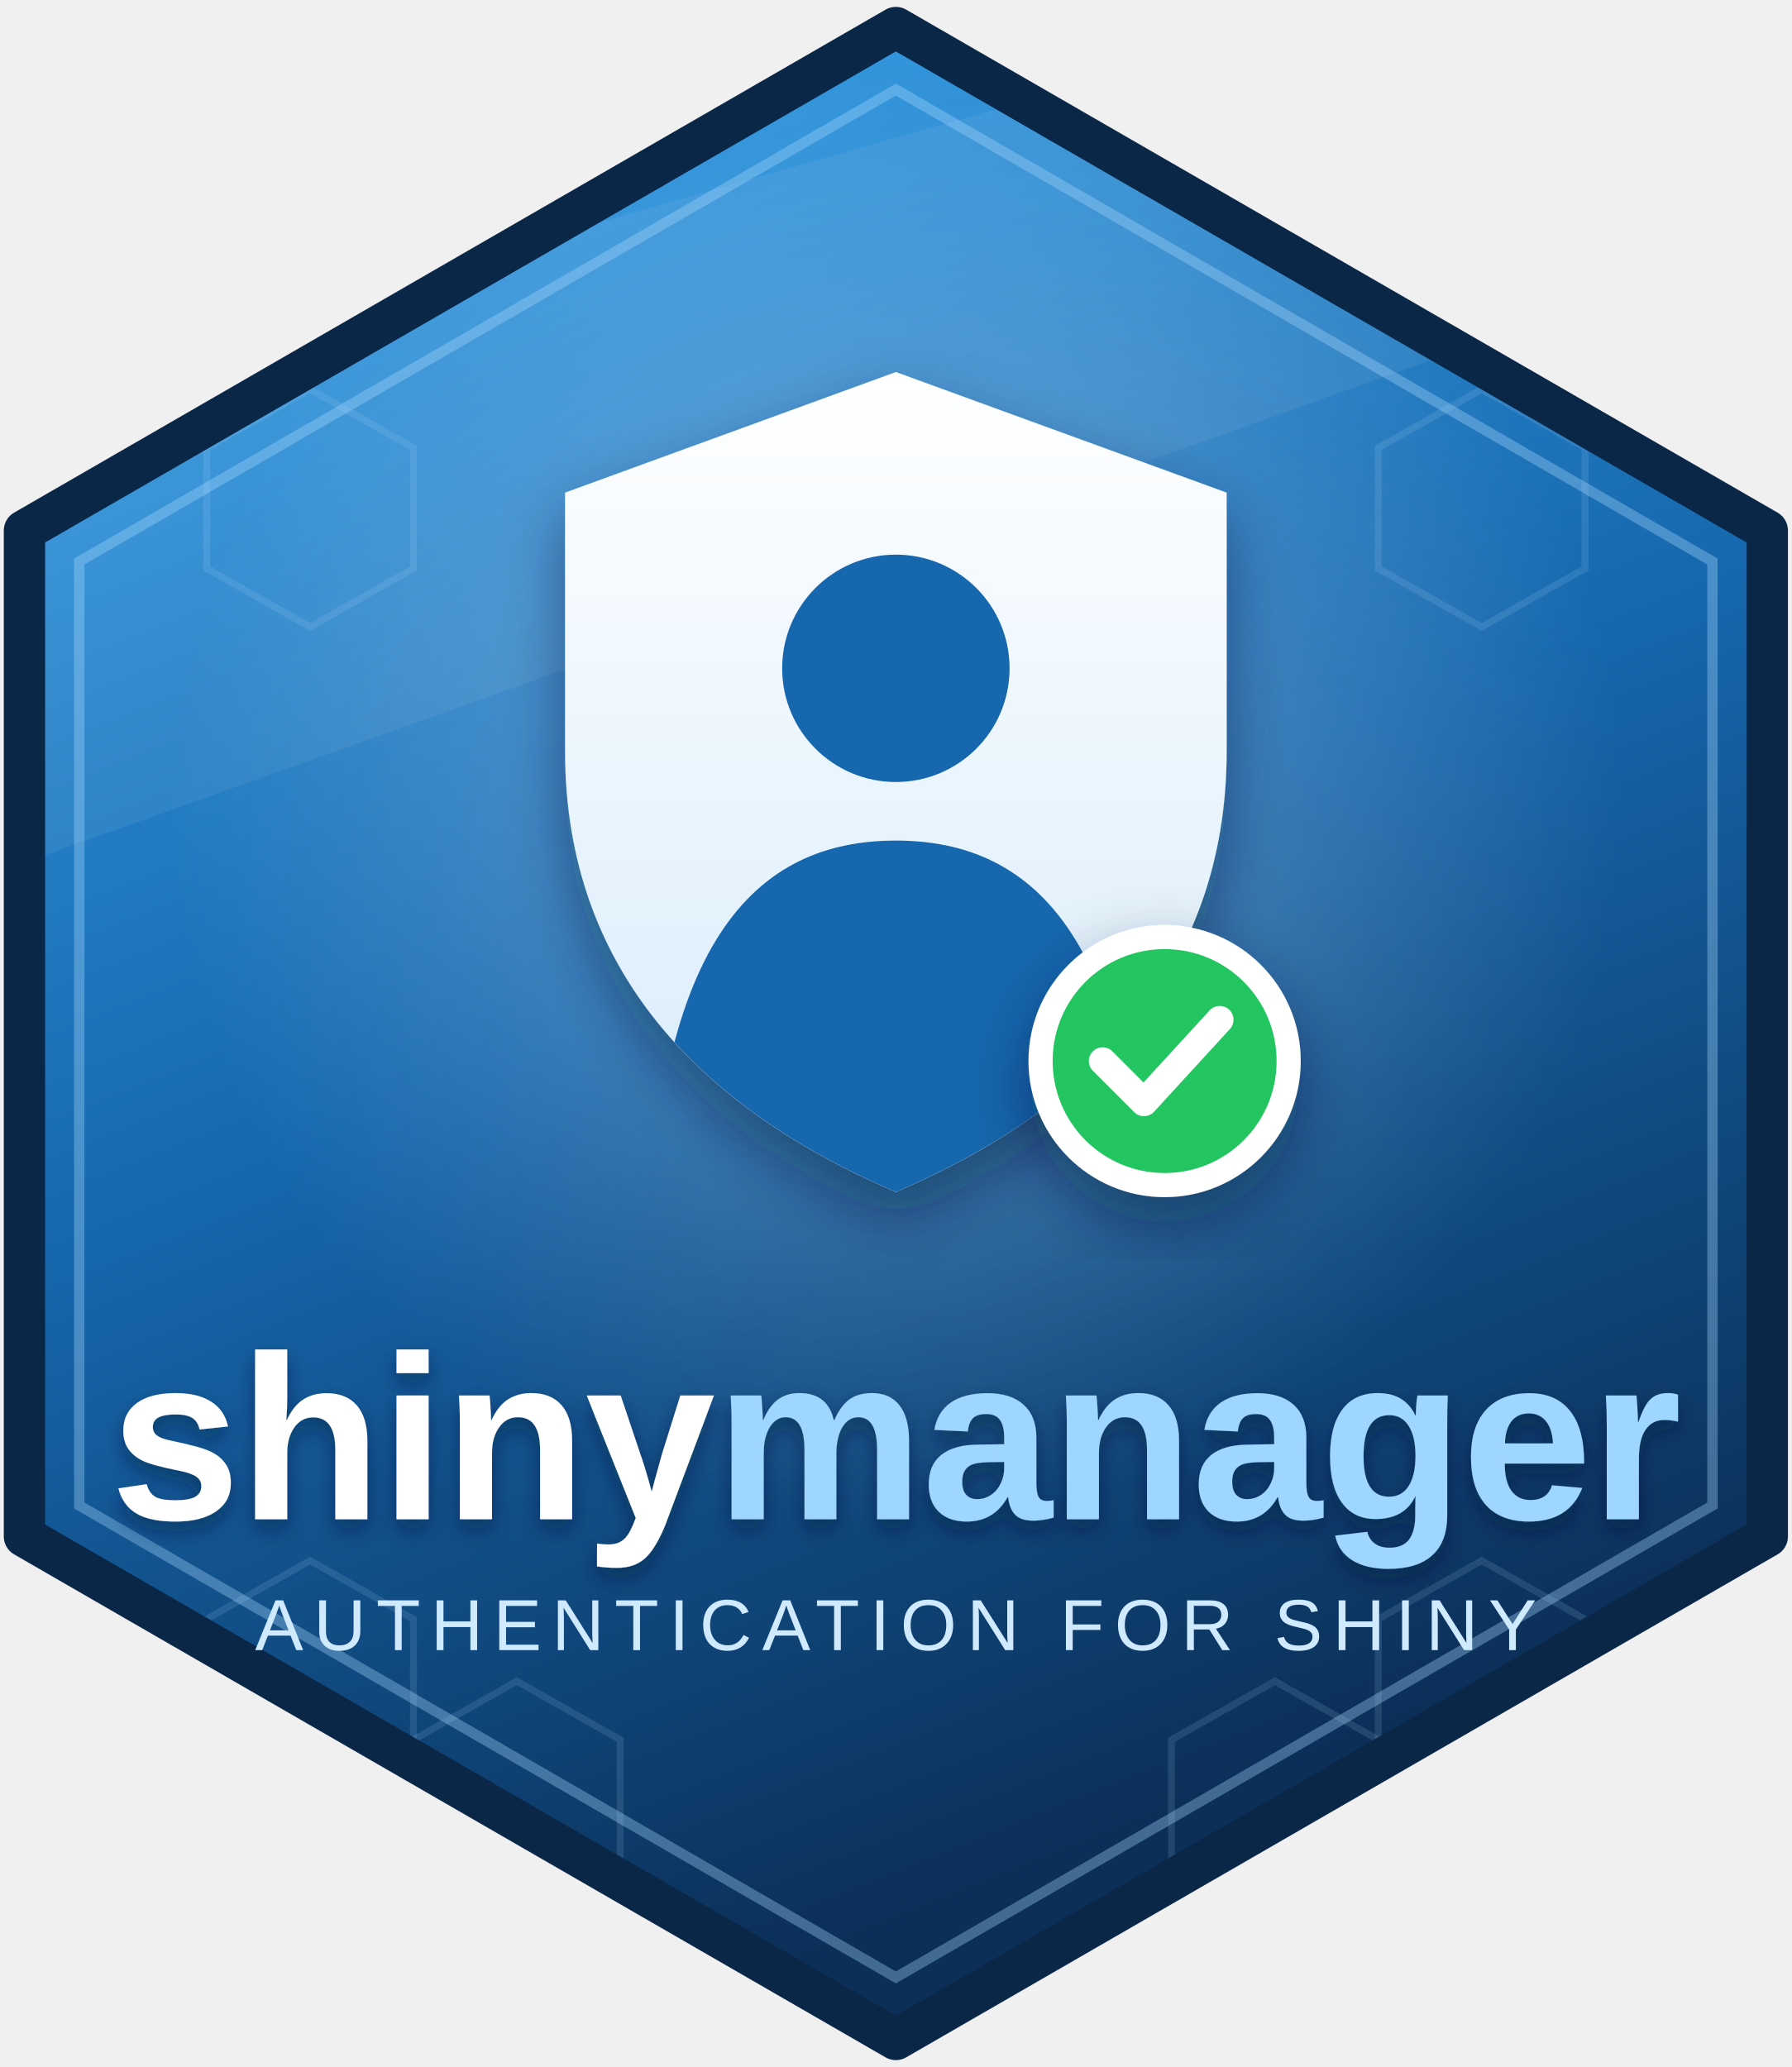
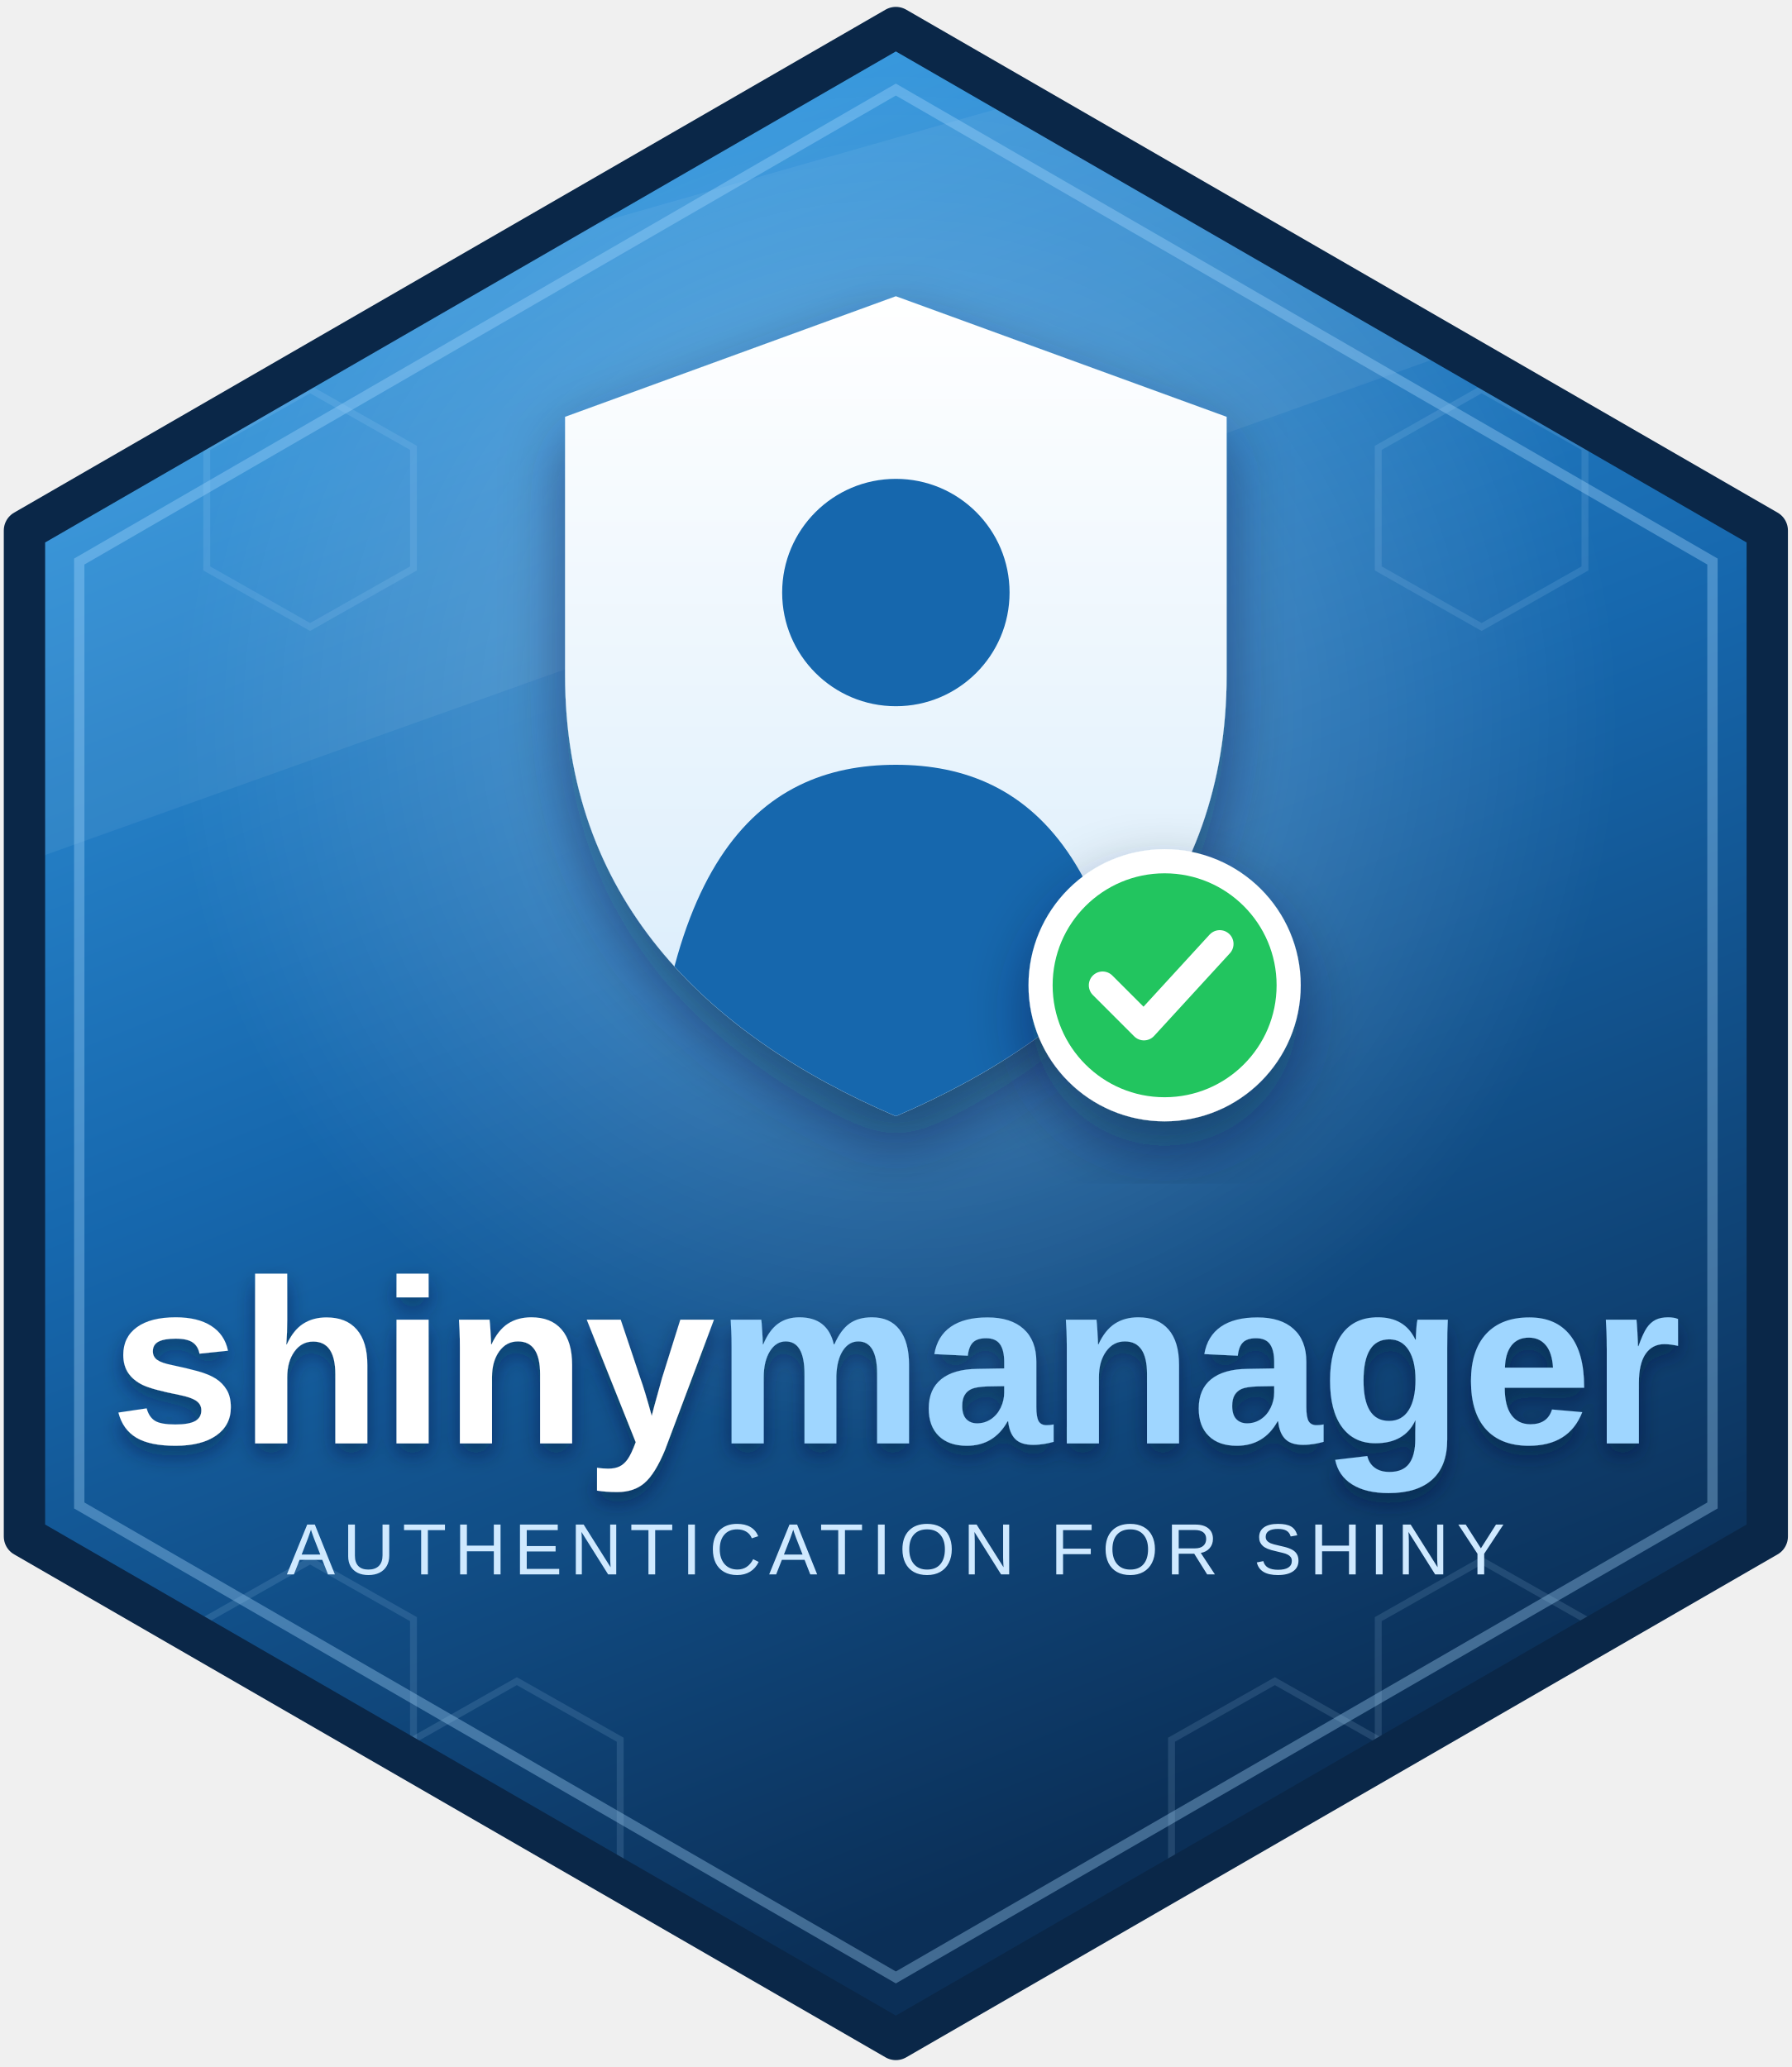
<svg xmlns="http://www.w3.org/2000/svg" viewBox="0 0 520 600" width="520" height="600">
  <defs>
    <linearGradient id="bg" x1="0" y1="0" x2="0.35" y2="1">
      <stop offset="0" stop-color="#3fa9f0" />
      <stop offset="0.55" stop-color="#1667ad" />
      <stop offset="1" stop-color="#0b2f57" />
    </linearGradient>
-     <radialGradient id="glow" cx="260" cy="231" r="210" gradientUnits="userSpaceOnUse">
+     <radialGradient id="glow" cx="260" cy="209" r="210" gradientUnits="userSpaceOnUse">
      <stop offset="0" stop-color="#ffffff" stop-opacity="0.30" />
      <stop offset="1" stop-color="#ffffff" stop-opacity="0" />
    </radialGradient>
    <linearGradient id="shield" x1="0" y1="0" x2="0" y2="1">
      <stop offset="0" stop-color="#ffffff" />
      <stop offset="1" stop-color="#d6ebfb" />
    </linearGradient>
    <filter id="shadow" x="-30%" y="-30%" width="160%" height="160%">
      <feDropShadow dx="0" dy="8" stdDeviation="9" flood-color="#061a33" flood-opacity="0.45" />
    </filter>
    <filter id="tshadow" x="-10%" y="-40%" width="120%" height="180%">
      <feDropShadow dx="0" dy="3" stdDeviation="3" flood-color="#061a33" flood-opacity="0.45" />
    </filter>
    <clipPath id="hexclip">
      <path d="M260 8 L512.9 154 L512.9 446 L260 592 L7.1 446 L7.1 154 Z" />
    </clipPath>
    <clipPath id="shieldclip">
      <path d="M260 92 L356 127 V202 C356 266 316 306 260 330 C204 306 164 266 164 202 V127 Z" />
    </clipPath>
  </defs>
  <path d="M260 8 L512.9 154 L512.9 446 L260 592 L7.1 446 L7.1 154 Z" fill="url(#bg)" />
  <g clip-path="url(#hexclip)">
-     <circle cx="260" cy="231" r="210" fill="url(#glow)" />
+     <circle cx="260" cy="209" r="210" fill="url(#glow)" />
    <path d="M-20 120 L540 -40 L540 60 L-20 260 Z" fill="#ffffff" opacity="0.06" />
    <g fill="none" stroke="#bfe3ff" stroke-opacity="0.13" stroke-width="2">
      <path d="M60 470 l30 -17 l30 17 v35 l-30 17 l-30 -17 Z" />
      <path d="M120 505 l30 -17 l30 17 v35 l-30 17 l-30 -17 Z" />
      <path d="M400 470 l30 -17 l30 17 v35 l-30 17 l-30 -17 Z" />
      <path d="M340 505 l30 -17 l30 17 v35 l-30 17 l-30 -17 Z" />
      <path d="M60 130 l30 -17 l30 17 v35 l-30 17 l-30 -17 Z" />
      <path d="M400 130 l30 -17 l30 17 v35 l-30 17 l-30 -17 Z" />
    </g>
  </g>
  <path d="M260 26 L497 163 L497 437 L260 574 L23 437 L23 163 Z" fill="none" stroke="#a9dbff" stroke-opacity="0.35" stroke-width="3" />
  <path d="M260 8 L512.9 154 L512.9 446 L260 592 L7.1 446 L7.1 154 Z" fill="none" stroke="#0a2748" stroke-width="12" stroke-linejoin="round" />
-   <g transform="translate(0,16)">
+   <g transform="translate(0,-6)">
    <g filter="url(#shadow)">
      <path d="M260 92 L356 127 V202 C356 266 316 306 260 330 C204 306 164 266 164 202 V127 Z" fill="url(#shield)" />
    </g>
    <g clip-path="url(#shieldclip)" fill="#1667ad">
      <circle cx="260" cy="178" r="33" />
      <path d="M188 360 C188 256 220 228 260 228 C300 228 332 256 332 360 Z" />
    </g>
    <g filter="url(#shadow)">
      <circle cx="338" cy="292" r="36" fill="#22c55e" stroke="#ffffff" stroke-width="7" />
    </g>
    <path d="M320 292 l12 12 l22 -24" fill="none" stroke="#ffffff" stroke-width="8" stroke-linecap="round" stroke-linejoin="round" />
    <text x="260" y="425" text-anchor="middle" font-family="Segoe UI Semibold, Segoe UI, Arial, sans-serif" font-weight="600" font-size="68" letter-spacing="-0.5" fill="#ffffff" filter="url(#tshadow)">shiny<tspan fill="#9fd6ff">manager</tspan>
    </text>
-     <text x="260" y="463" text-anchor="middle" font-family="Segoe UI, Arial, sans-serif" font-size="21" letter-spacing="3" fill="#cfe9ff">AUTHENTICATION FOR SHINY</text>
+     <text x="260" y="463" text-anchor="middle" font-family="Segoe UI, Arial, sans-serif" font-size="21" letter-spacing="2.2" fill="#cfe9ff">AUTHENTICATION FOR SHINY</text>
  </g>
</svg>
